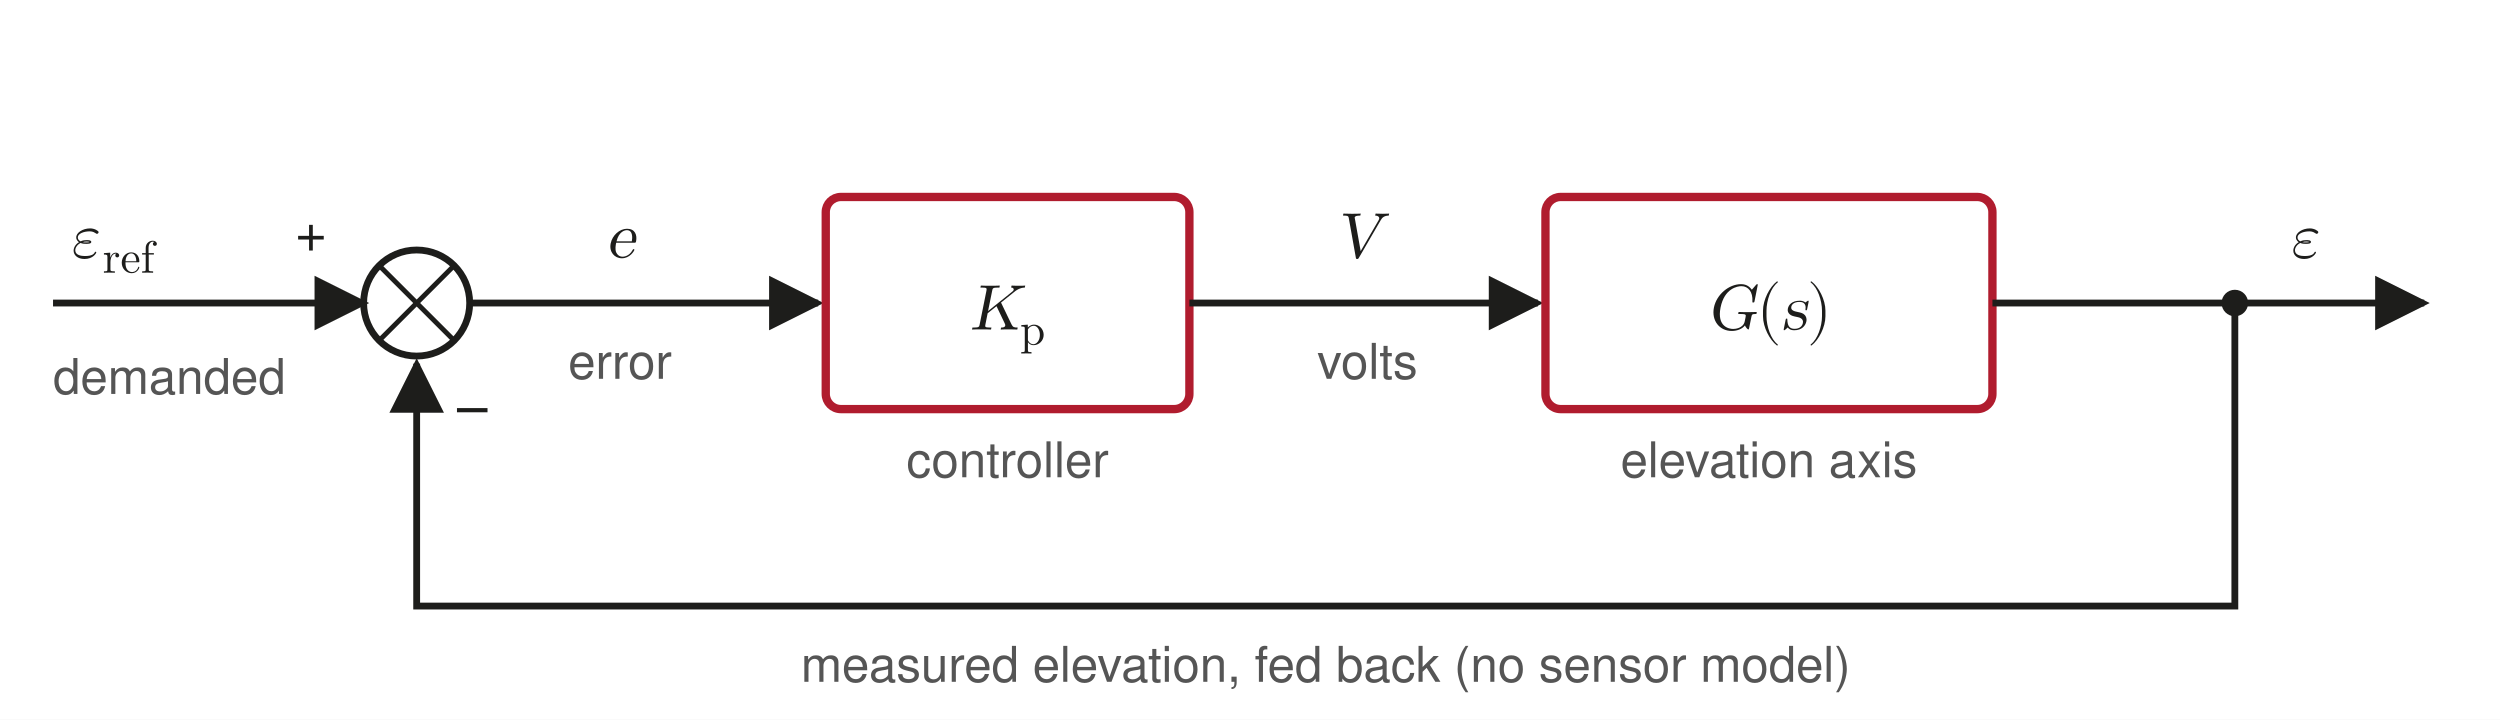
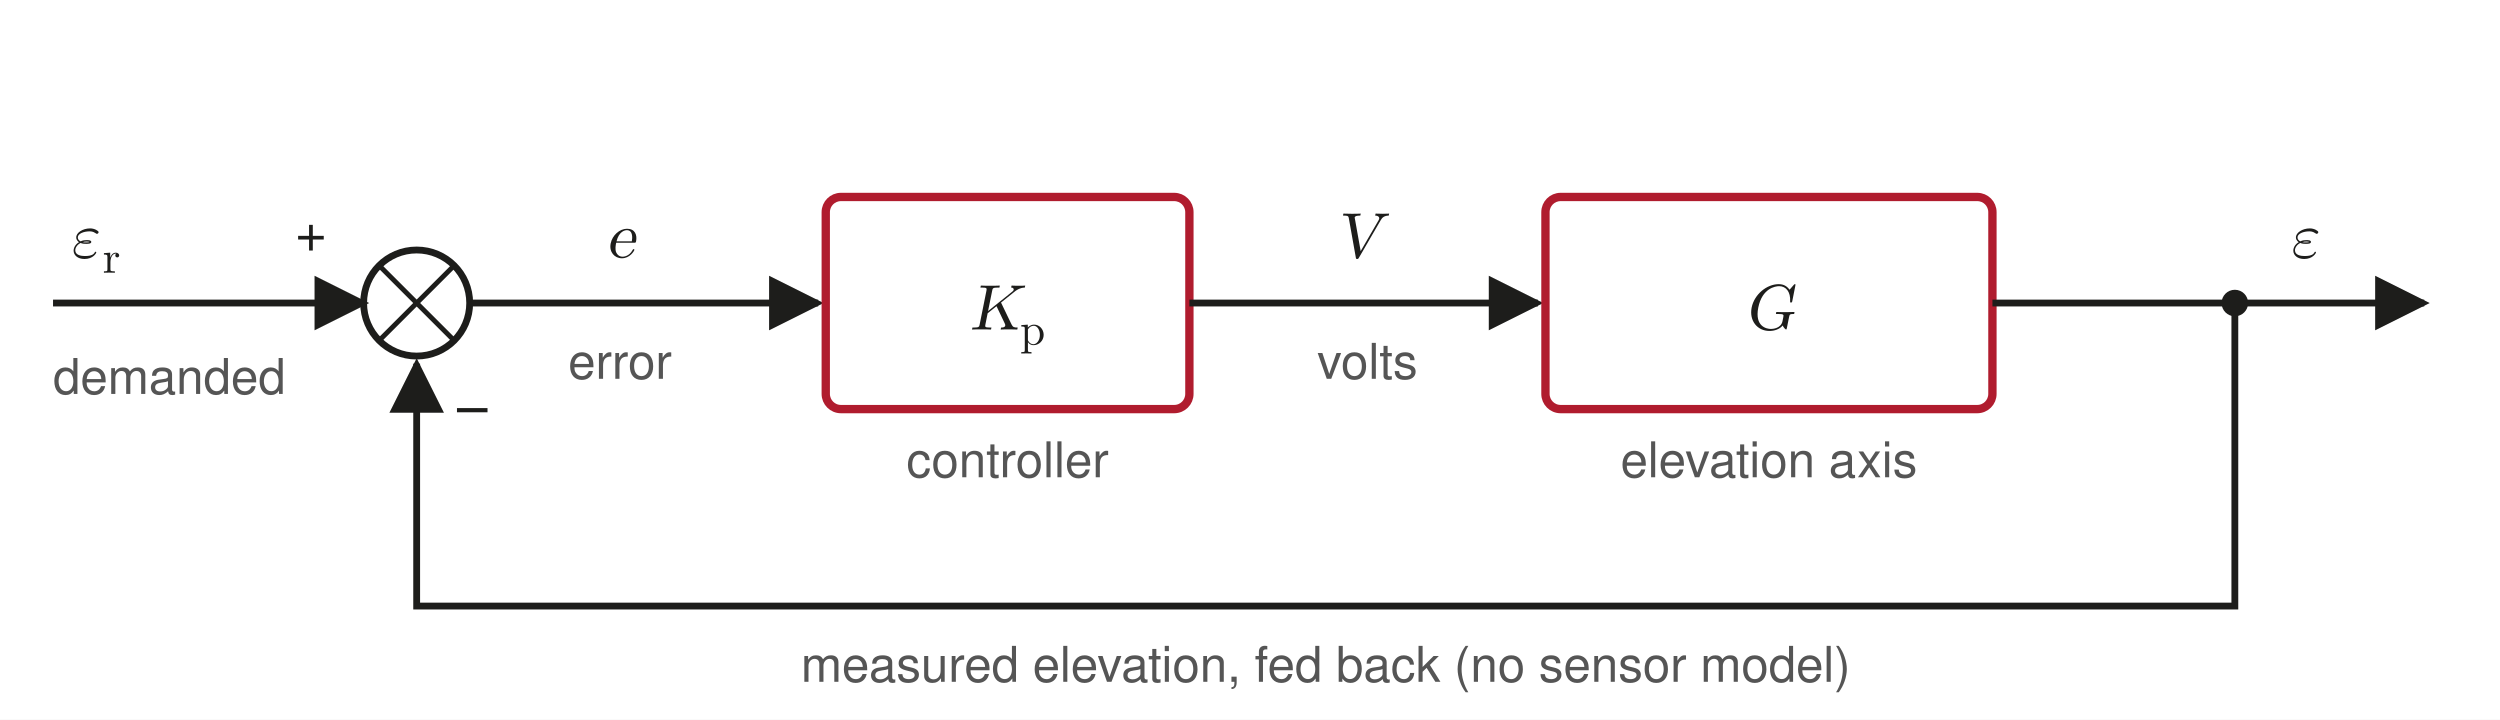
<svg xmlns="http://www.w3.org/2000/svg" viewBox="0 0 660 190" font-family="Trebuchet MS, Fira Sans, Helvetica, Arial, sans-serif" font-size="17">
  <style>
    /* Variables are set as the handout sets them, so a symbol reads the same
       in a figure as in the sentence that discusses it: italic, in the maths
       serif. A subscript that names something rather than standing for a
       quantity stays upright, so the p of Kp and the ref of the reference are
       descriptors, not a p times a K. Labels are the figure's own voice and
       stay in the sans face. */
    .m   { font-family: "Latin Modern Math", "STIX Two Math", "Cambria Math", Georgia, "Times New Roman", serif; }
    .v   { font-family: "Latin Modern Math", "STIX Two Math", "Cambria Math", Georgia, "Times New Roman", serif; font-style: italic; }
    .d   { font-style: normal; font-size: 12px; }
    .lbl { font-size: 13px; fill: #555; }
  </style>
  <defs>
    <marker id="arrow" viewBox="0 0 10 10" refX="9" refY="5" markerWidth="8" markerHeight="8" orient="auto-start-reverse">
      <path d="M0,0 L10,5 L0,10 z" fill="#1D1D1B" />
    </marker>
  </defs>
  <rect width="660" height="190" fill="#ffffff" />
  <g stroke="#1D1D1B" stroke-width="1.8" fill="none">
    <line x1="14" y1="80" x2="96" y2="80" marker-end="url(#arrow)" />
    <circle cx="110" cy="80" r="14" />
    <line x1="124" y1="80" x2="216" y2="80" marker-end="url(#arrow)" />
    <rect x="218" y="52" width="96" height="56" rx="4" stroke="#B01C2E" stroke-width="2.2" />
    <line x1="314" y1="80" x2="406" y2="80" marker-end="url(#arrow)" />
    <rect x="408" y="52" width="118" height="56" rx="4" stroke="#B01C2E" stroke-width="2.2" />
    <line x1="526" y1="80" x2="640" y2="80" marker-end="url(#arrow)" />
    <polyline points="590,80 590,160 110,160 110,96" marker-end="url(#arrow)" />
  </g>
  <g stroke="#1D1D1B" stroke-width="1.3" fill="none">
    <line x1="100.1" y1="70.1" x2="119.9" y2="89.9" />
    <line x1="100.1" y1="89.9" x2="119.9" y2="70.1" />
  </g>
  <circle cx="590" cy="80" r="3.5" fill="#1D1D1B" />
  <g fill="#1D1D1B">
-     <text x="18" y="68" class="v">ε<tspan class="d" dy="4">ref</tspan>
+     <text x="18" y="68" class="v">ε<tspan class="d" dy="4">r</tspan>
    </text>
    <text x="14" y="104" class="lbl">demanded</text>
    <text x="78" y="66" font-size="14">+</text>
    <text x="120" y="112" font-size="16">−</text>
    <text x="160" y="68" class="v">e</text>
    <text x="150" y="100" class="lbl">error</text>
    <text x="266" y="87" text-anchor="middle" class="v">K<tspan class="d" dy="4">p</tspan>
    </text>
    <text x="266" y="126" text-anchor="middle" class="lbl">controller</text>
    <text x="352" y="68" class="v">V</text>
    <text x="361" y="100" text-anchor="middle" class="lbl">volts</text>
-     <text x="467" y="87" text-anchor="middle" class="m">
-       <tspan class="v">G</tspan>(<tspan class="v">s</tspan>)</text>
+     <text x="467" y="87" text-anchor="middle" class="v">G</text>
    <text x="467" y="126" text-anchor="middle" class="lbl">elevation axis</text>
    <text x="604" y="68" class="v">ε</text>
    <text x="350" y="180" text-anchor="middle" class="lbl">measured elevation, fed back (no sensor model)</text>
  </g>
</svg>
